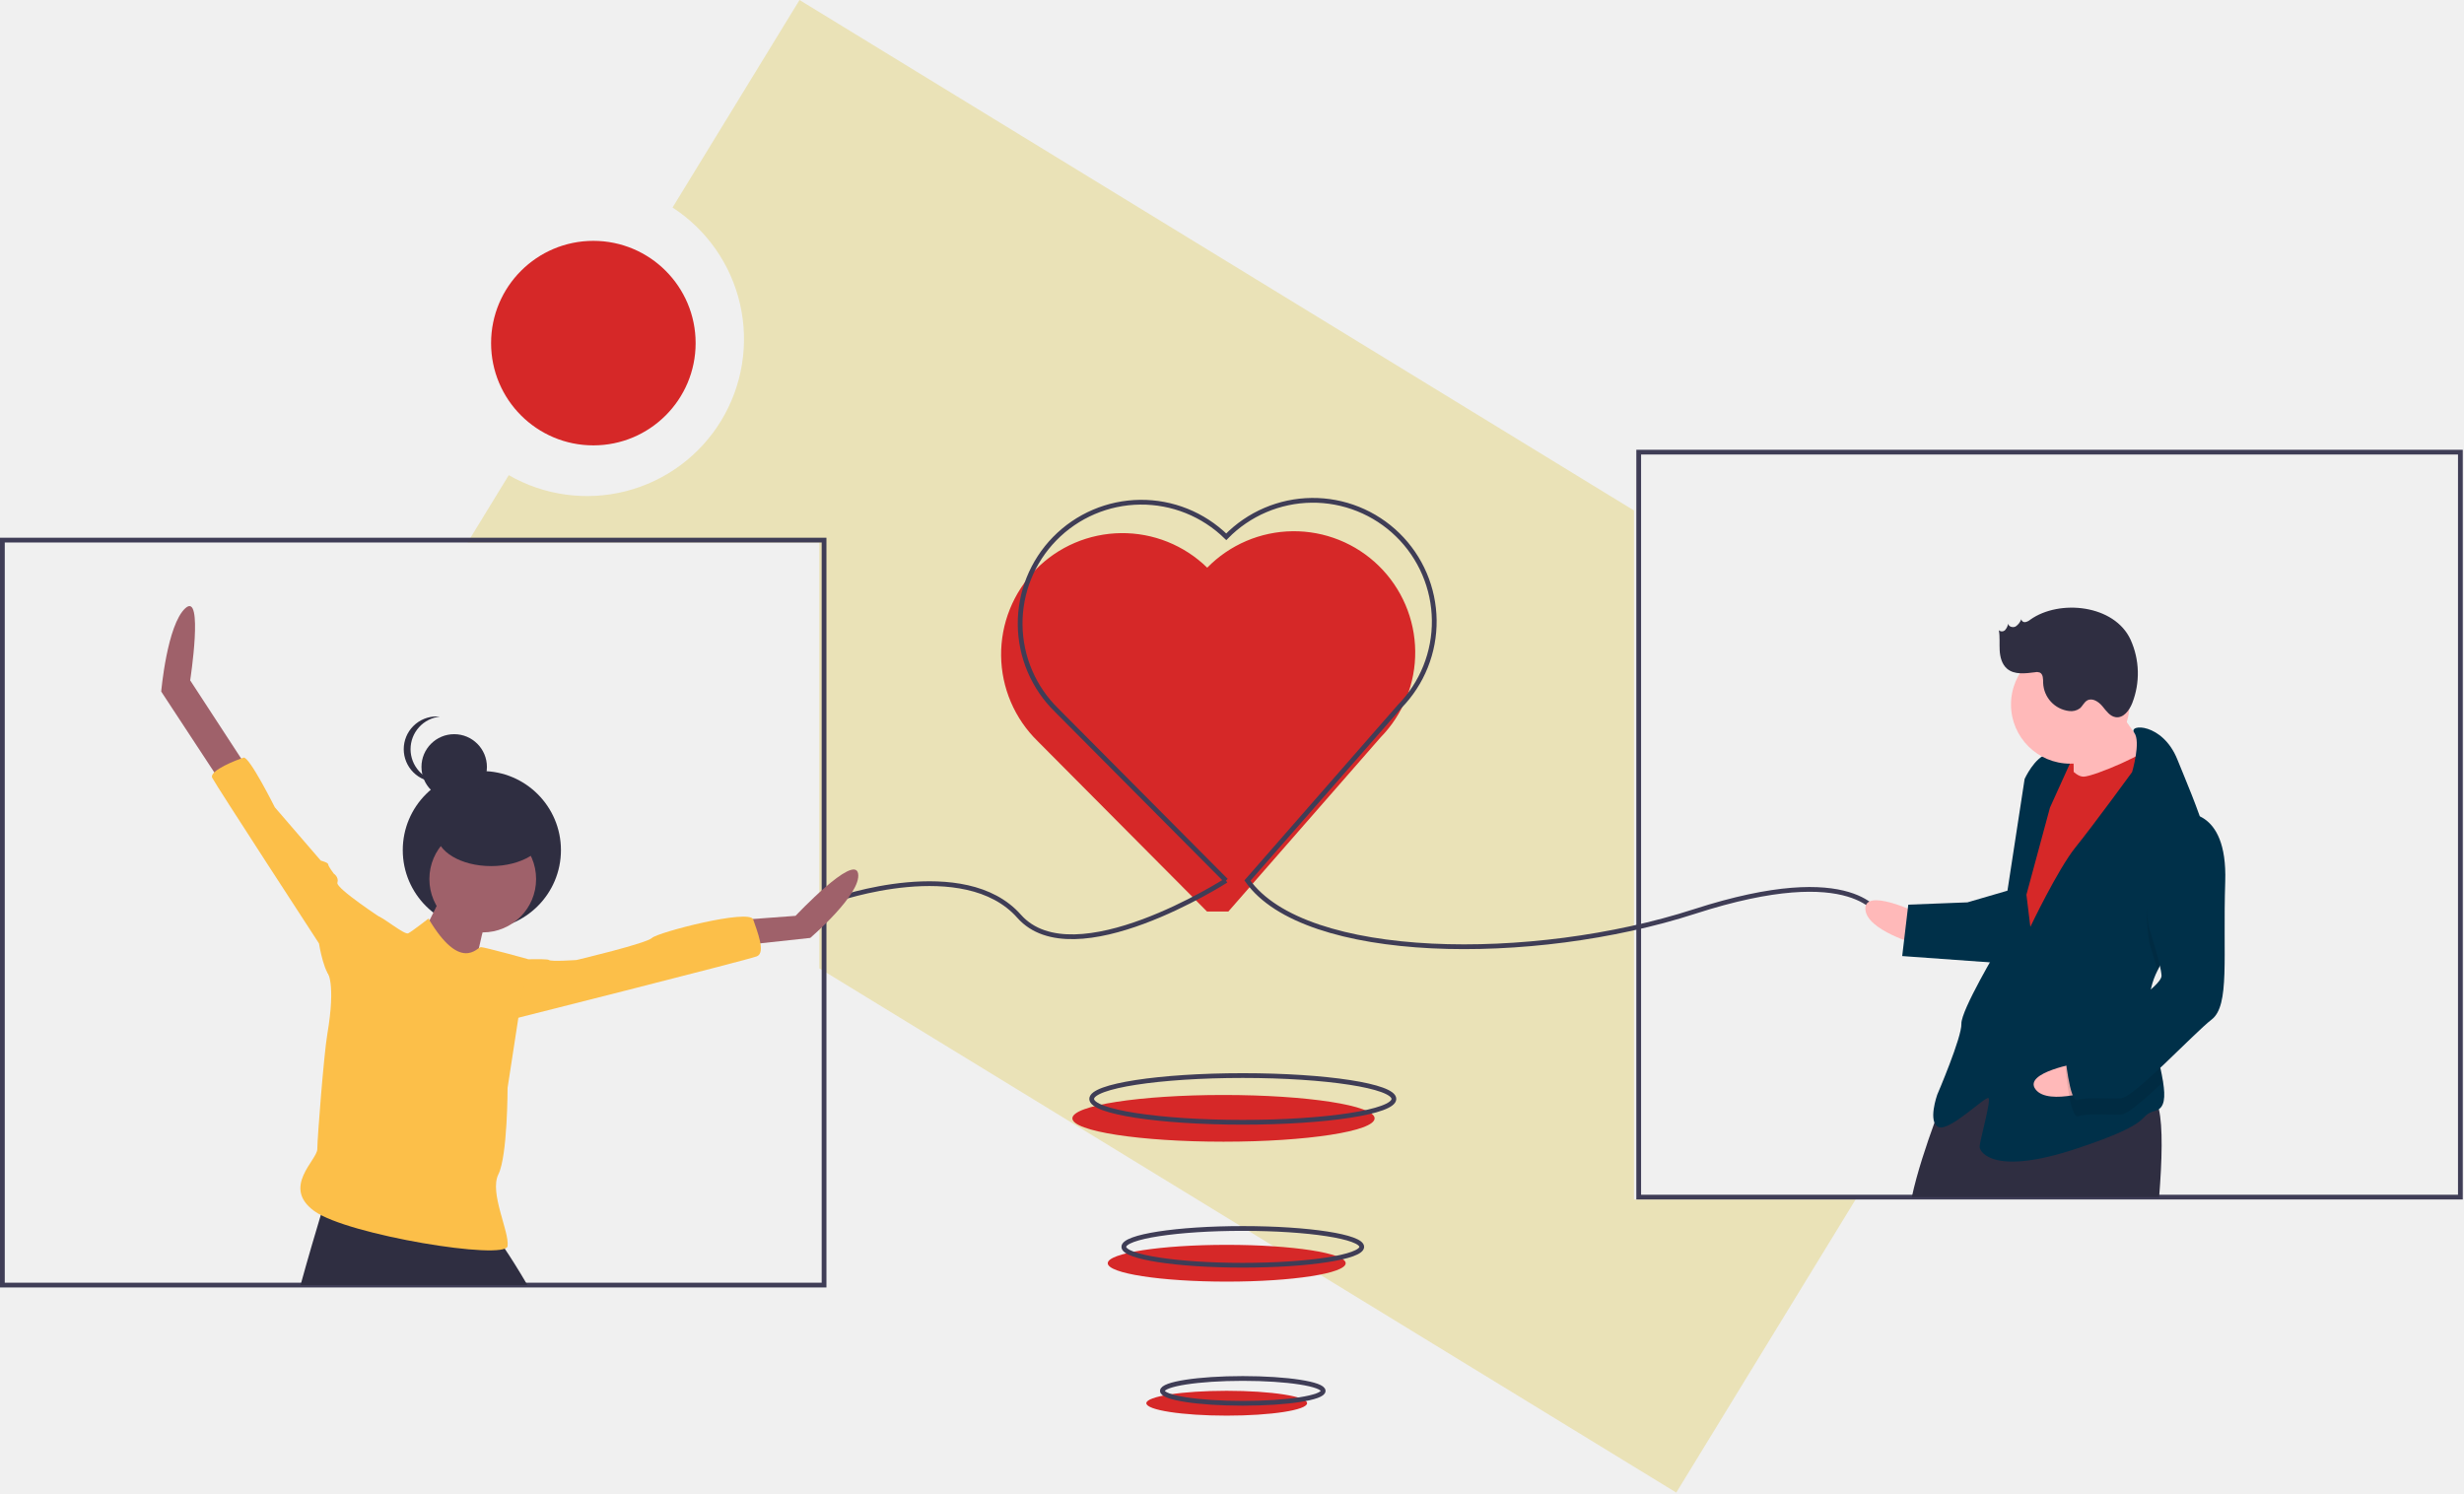
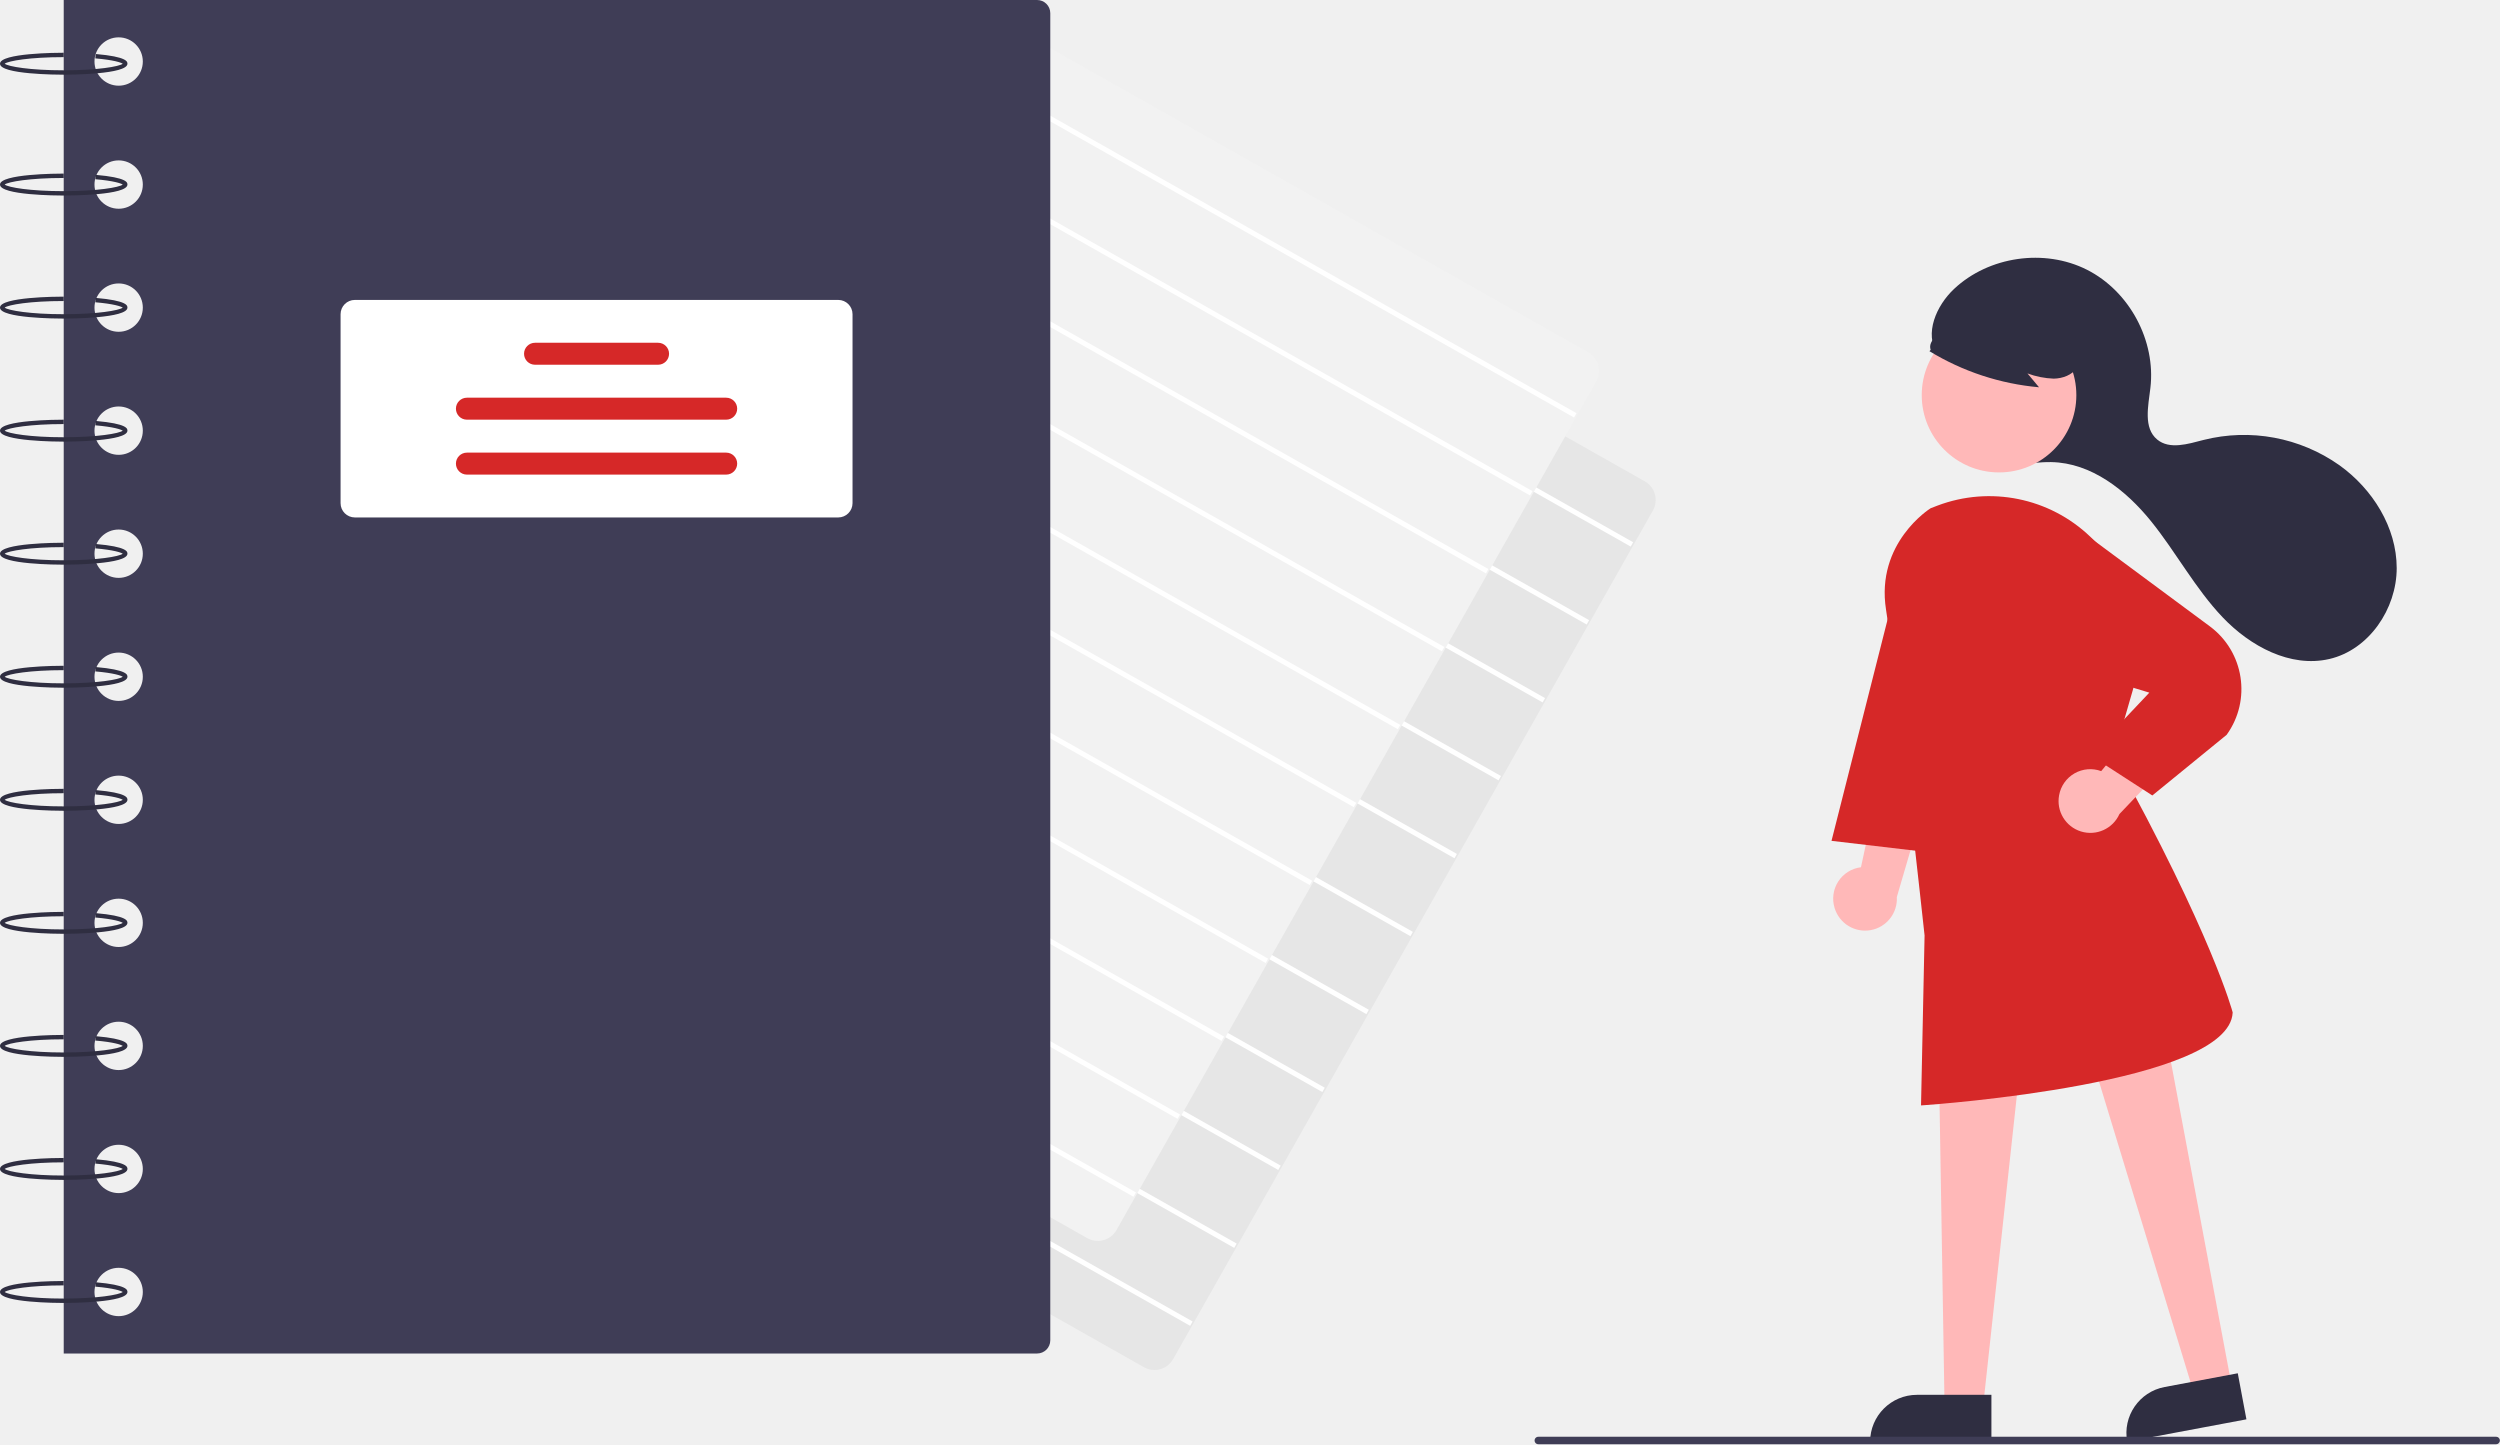
- <svg xmlns="http://www.w3.org/2000/svg" width="1036" height="628" viewBox="0 0 1036 628" fill="none">
-   <g clip-path="url(#clip0)">
-     <path d="M687 214.649L336.163 0L282.775 87.261C297.194 96.627 307.388 111.25 311.188 128.018C314.988 144.787 312.093 162.376 303.12 177.043C294.147 191.709 279.804 202.294 263.144 206.545C246.484 210.796 228.823 208.376 213.92 199.802L196.595 228.119H344.48V407.192L704.789 627.636L780.201 504.379H687V214.649Z" fill="#EAE2B7" />
-     <path d="M514.424 480.085C549.515 480.085 577.962 475.687 577.962 470.263C577.962 464.839 549.515 460.441 514.424 460.441C479.334 460.441 450.887 464.839 450.887 470.263C450.887 475.687 479.334 480.085 514.424 480.085Z" fill="#D62828" />
-     <path d="M516.48 383.279L580.498 310.045C585.181 305.257 588.876 299.594 591.37 293.378C593.865 287.163 595.111 280.517 595.037 273.82C594.963 267.123 593.571 260.506 590.94 254.347C588.309 248.188 584.491 242.608 579.703 237.924C574.915 233.241 569.252 229.546 563.037 227.052C556.821 224.557 550.175 223.311 543.478 223.385C536.781 223.459 530.164 224.851 524.005 227.482C517.846 230.113 512.266 233.931 507.583 238.719C502.795 234.036 497.132 230.341 490.916 227.846C484.701 225.352 478.055 224.106 471.358 224.18C464.661 224.253 458.044 225.645 451.885 228.276C445.726 230.907 440.145 234.726 435.462 239.513C430.779 244.301 427.084 249.964 424.59 256.18C422.095 262.395 420.849 269.041 420.923 275.738C420.997 282.435 422.389 289.052 425.02 295.211C427.651 301.37 431.469 306.951 436.257 311.634L507.48 383.279" fill="#D62828" />
-     <path d="M346.48 227.119H1V540.379H346.48V227.119Z" stroke="#3F3D56" stroke-width="2" stroke-miterlimit="10" />
-     <path d="M1034.48 190.119H689V503.379H1034.48V190.119Z" stroke="#3F3D56" stroke-width="2" stroke-miterlimit="10" />
-     <path d="M249.48 187.279C273.228 187.279 292.48 168.027 292.48 144.279C292.48 120.531 273.228 101.279 249.48 101.279C225.732 101.279 206.48 120.531 206.48 144.279C206.48 168.027 225.732 187.279 249.48 187.279Z" fill="#D62828" />
-     <path d="M351.48 378.279C351.48 378.279 405.48 359.279 428.48 385.279C451.48 411.279 515.48 370.279 515.48 370.279" stroke="#3F3D56" stroke-width="2" stroke-miterlimit="10" />
-     <path d="M790.48 385.279C790.48 385.279 780.48 361.279 712.48 383.279C644.48 405.279 548.48 404.279 524.48 370.279L588.498 297.045C593.181 292.257 596.876 286.594 599.37 280.378C601.865 274.163 603.111 267.517 603.037 260.82C602.963 254.123 601.571 247.506 598.94 241.347C596.309 235.188 592.491 229.608 587.703 224.924C582.915 220.241 577.252 216.546 571.037 214.052C564.821 211.557 558.175 210.311 551.478 210.385C544.781 210.459 538.164 211.851 532.005 214.482C525.846 217.113 520.266 220.931 515.583 225.719C505.914 216.26 492.883 211.031 479.358 211.18C465.833 211.329 452.921 216.844 443.462 226.513C434.004 236.183 428.774 249.213 428.923 262.738C429.072 276.264 434.588 289.176 444.257 298.634L515.48 370.279" stroke="#3F3D56" stroke-width="2" stroke-miterlimit="10" />
-     <path d="M522.536 471.922C557.626 471.922 586.073 467.525 586.073 462.101C586.073 456.677 557.626 452.279 522.536 452.279C487.445 452.279 458.999 456.677 458.999 462.101C458.999 467.525 487.445 471.922 522.536 471.922Z" stroke="#3F3D56" stroke-width="2" stroke-miterlimit="10" />
-     <path d="M515.776 538.924C543.401 538.924 565.795 535.463 565.795 531.192C565.795 526.922 543.401 523.46 515.776 523.46C488.152 523.46 465.758 526.922 465.758 531.192C465.758 535.463 488.152 538.924 515.776 538.924Z" fill="#D62828" />
-     <path d="M515.776 595.279C534.441 595.279 549.573 592.94 549.573 590.055C549.573 587.17 534.441 584.831 515.776 584.831C497.111 584.831 481.98 587.17 481.98 590.055C481.98 592.94 497.111 595.279 515.776 595.279Z" fill="#D62828" />
-     <path d="M522.536 532.036C550.16 532.036 572.554 528.574 572.554 524.304C572.554 520.034 550.16 516.572 522.536 516.572C494.911 516.572 472.517 520.034 472.517 524.304C472.517 528.574 494.911 532.036 522.536 532.036Z" stroke="#3F3D56" stroke-width="2" stroke-miterlimit="10" />
-     <path d="M522.536 590.094C541.201 590.094 556.332 587.756 556.332 584.87C556.332 581.985 541.201 579.646 522.536 579.646C503.87 579.646 488.739 581.985 488.739 584.87C488.739 587.756 503.87 590.094 522.536 590.094Z" stroke="#3F3D56" stroke-width="2" stroke-miterlimit="10" />
-     <path d="M202.598 390.736C220.963 390.736 235.851 375.848 235.851 357.484C235.851 339.119 220.963 324.231 202.598 324.231C184.234 324.231 169.346 339.119 169.346 357.484C169.346 375.848 184.234 390.736 202.598 390.736Z" fill="#2F2E41" />
-     <path d="M186.725 374.283C186.725 374.283 175.894 398.266 172.8 399.039C169.705 399.813 198.329 413.738 198.329 413.738C198.329 413.738 203.745 384.34 206.066 382.793C208.387 381.246 186.725 374.283 186.725 374.283Z" fill="#9F616A" />
-     <path d="M202.971 392.077C215.362 392.077 225.407 382.032 225.407 369.641C225.407 357.251 215.362 347.206 202.971 347.206C190.581 347.206 180.536 357.251 180.536 369.641C180.536 382.032 190.581 392.077 202.971 392.077Z" fill="#9F616A" />
-     <path d="M221.76 540.379H126.36C129.55 528.789 132.96 517.299 134.88 510.919C135.85 507.719 136.44 505.799 136.44 505.799C136.44 505.799 208.39 521.269 209.93 522.049C210.796 522.973 211.564 523.986 212.22 525.069C214.47 528.369 218.06 534.039 221.76 540.379Z" fill="#2F2E41" />
-     <path d="M103.173 321.676L79.964 286.089C79.964 286.089 85.703 248.758 77.967 255.721C70.231 262.683 67.782 290.801 67.782 290.801L94.663 331.733L103.173 321.676Z" fill="#9F616A" />
-     <path d="M313.601 386.661L334.489 385.114C334.489 385.114 359.245 358.81 360.792 367.32C362.339 375.83 340.678 394.397 340.678 394.397L312.053 397.492L313.601 386.661Z" fill="#9F616A" />
-     <path d="M161.195 394.397V386.661C161.195 386.661 141.081 373.509 141.854 371.188C142.628 368.868 140.307 367.32 140.307 367.32C140.307 367.32 137.986 364.226 137.986 363.452C137.986 362.678 134.892 361.905 134.892 361.905L115.551 339.47C115.551 339.47 104.72 317.808 102.399 318.582C100.078 319.355 87.7 323.997 89.248 327.091C90.795 330.186 134.118 396.718 134.118 396.718C134.118 396.718 136.439 411.417 140.307 411.417C144.175 411.417 161.195 394.397 161.195 394.397Z" fill="#FCBF49" />
-     <path d="M213.028 403.681C213.028 403.681 230.048 402.907 230.822 403.681C231.596 404.455 242.426 403.681 242.426 403.681C242.426 403.681 271.824 396.718 274.145 394.397C276.466 392.076 315.148 382.019 316.695 386.661C318.242 391.303 322.11 400.586 318.242 402.134C314.374 403.681 209.934 429.984 209.934 429.984L213.028 403.681Z" fill="#FCBF49" />
-     <path d="M190.966 336.246C198.566 336.246 204.726 330.085 204.726 322.486C204.726 314.887 198.566 308.727 190.966 308.727C183.367 308.727 177.207 314.887 177.207 322.486C177.207 330.085 183.367 336.246 190.966 336.246Z" fill="#2F2E41" />
-     <path d="M172.62 315.033C172.62 311.632 173.88 308.351 176.156 305.824C178.433 303.297 181.564 301.702 184.946 301.348C184.47 301.298 183.992 301.274 183.513 301.273C179.864 301.273 176.364 302.723 173.784 305.303C171.203 307.884 169.754 311.384 169.754 315.033C169.754 318.682 171.203 322.182 173.784 324.762C176.364 327.343 179.864 328.793 183.513 328.793C183.992 328.792 184.47 328.768 184.946 328.718C181.564 328.364 178.433 326.769 176.156 324.242C173.88 321.715 172.62 318.434 172.62 315.033V315.033Z" fill="#2F2E41" />
-     <path d="M206.466 364.193C219.132 364.193 229.399 358.033 229.399 350.433C229.399 342.834 219.132 336.674 206.466 336.674C193.801 336.674 183.534 342.834 183.534 350.433C183.534 358.033 193.801 364.193 206.466 364.193Z" fill="#2F2E41" />
-     <path d="M180.149 386.274C180.149 386.274 173.187 391.69 171.639 392.463C170.092 393.237 160.808 385.501 159.261 385.501C157.714 385.501 137.599 408.71 137.599 408.71C137.599 408.71 141.338 413.015 137.599 435.013C136.198 443.263 133.416 478.534 133.416 483.176C133.416 487.817 118.259 499.224 132.184 509.282C146.109 519.339 212.642 530.17 213.415 523.981C214.189 517.792 205.679 501.545 209.547 493.809C213.415 486.073 213.415 457.448 213.415 457.448L218.057 427.277L221.925 403.294C221.925 403.294 203.745 398.266 202.198 398.266C200.65 398.266 193.688 409.097 180.149 386.274Z" fill="#FCBF49" />
-     <path d="M877.288 312.385L861.457 312.999L862.246 333.352L878.077 332.738L877.288 312.385Z" fill="#D62828" />
-     <path d="M805.876 383.668C805.876 383.668 783.952 373.194 784.303 382.24C784.654 391.286 806.402 397.237 806.402 397.237L805.876 383.668Z" fill="#FFB9B9" />
-     <path d="M907.82 503.379H803.83C806 493.199 810.13 480.919 813.36 472.069C815.92 465.069 817.9 460.209 817.9 460.209C829.71 446.889 846.85 446.549 862.93 449.839C864.85 450.229 866.76 450.669 868.64 451.159C868.86 451.209 869.08 451.269 869.3 451.329C873.06 452.299 876.71 453.419 880.16 454.539C886.11 456.479 891.48 458.439 895.82 459.769C898.002 460.491 900.244 461.016 902.52 461.339C903.018 461.392 903.519 461.412 904.02 461.399C905.74 461.329 906.93 463.179 907.7 466.409C909.44 473.699 909.04 488.059 907.82 503.379Z" fill="#2F2E41" />
-     <path d="M887.307 293.311C887.307 293.311 899.36 312.095 904.058 316.443C908.757 320.79 895.538 330.363 895.538 330.363L871.88 333.545C871.88 333.545 872.177 312.017 870.959 309.799C869.741 307.581 887.307 293.311 887.307 293.311Z" fill="#FFB9B9" />
-     <path d="M866.743 317.89C866.743 317.89 871.617 326.761 876.14 326.585C880.663 326.41 904.058 316.443 905.057 313.007C906.057 309.57 912.807 337.62 912.807 337.62L855.56 438.365L841.596 428.714L848.362 369.564L853.919 337.639L866.743 317.89Z" fill="#D62828" />
-     <path d="M907.169 408.052C904.805 412.644 903.599 417.745 903.657 422.91C903.666 423.136 903.675 423.362 903.695 423.588C904.236 434.054 908.092 446.158 909.475 454.96C910.479 461.274 910.193 465.883 906.498 466.966C897.539 469.579 907.804 471.446 873.145 482.982C838.486 494.518 832.437 484.56 832.35 482.299C832.262 480.037 837.258 462.856 836.083 461.77C834.909 460.683 819.648 475.996 815.037 473.91C810.427 471.824 814.511 460.341 814.511 460.341C814.511 460.341 824.898 436.157 824.679 430.503C824.459 424.849 840.412 398.183 840.412 398.183L851.263 327.55C851.263 327.55 855.435 318.328 861.045 316.978C864.579 316.244 868.261 316.913 871.31 318.845L861.922 339.594L852.018 376.217L853.675 389.742C853.675 389.742 865.192 365.514 872.757 356.16C880.321 346.807 896.45 324.665 896.45 324.665C896.45 324.665 900.215 311.96 897.373 308.163C894.53 304.355 909.23 303.785 915.498 319.397C918.819 327.671 924.213 340.009 927.591 351.497C930.602 361.675 932.024 371.189 929.041 376.627C924.483 384.935 913.015 395.855 907.169 408.052Z" fill="#003049" />
-     <path opacity="0.1" d="M929.041 376.627C924.483 384.935 913.015 395.855 907.169 408.052C905.642 402.551 903.779 396.859 903.779 396.859C903.779 396.859 896.634 358.632 917.768 348.753C921.27 348.414 924.772 349.393 927.591 351.497C930.602 361.675 932.024 371.189 929.041 376.627Z" fill="black" />
-     <path d="M845.145 374.218L827.229 379.443L802.352 380.408L799.792 402.024L840.675 404.968C840.675 404.968 850.887 376.261 845.145 374.218Z" fill="#003049" />
-     <path d="M874.361 446.898C874.361 446.898 850.392 450.875 855.863 458.088C861.334 465.301 882.567 457.718 882.567 457.718L874.361 446.898Z" fill="#FFB9B9" />
-     <path opacity="0.1" d="M903.695 423.588C904.236 434.054 908.092 446.158 909.475 454.96C901.839 462.187 894.578 468.561 891.842 468.667C886.188 468.886 877.098 468.106 873.749 469.369C870.401 470.631 868.437 449.19 868.437 449.19C868.437 449.19 870.435 442.318 879.35 438.575C885.367 436.043 896.901 429.174 903.695 423.588Z" fill="black" />
-     <path d="M917.505 341.968C917.505 341.968 936.641 338.961 935.607 370.71C934.573 402.459 937.624 422.726 929.928 428.686C922.232 434.647 897.232 461.663 891.579 461.883C885.925 462.102 876.835 461.322 873.486 462.584C870.138 463.846 868.174 442.406 868.174 442.406C868.174 442.406 870.172 435.533 879.087 431.79C888.002 428.047 909.004 414.776 908.828 410.253C908.653 405.73 903.516 390.074 903.516 390.074C903.516 390.074 896.371 351.847 917.505 341.968Z" fill="#003049" />
-     <path d="M870.433 321.125C884.182 321.125 895.328 309.979 895.328 296.23C895.328 282.48 884.182 271.334 870.433 271.334C856.683 271.334 845.537 282.48 845.537 296.23C845.537 309.979 856.683 321.125 870.433 321.125Z" fill="#FFB9B9" />
-     <path d="M853.67 260.547C853.07 261.065 852.35 261.425 851.577 261.598C851.188 261.667 850.788 261.58 850.464 261.355C850.14 261.13 849.917 260.786 849.846 260.399C849.398 261.641 848.566 262.708 847.471 263.445C846.308 264.051 844.509 263.543 844.342 262.242C844.172 263.23 843.735 264.152 843.078 264.909C842.736 265.271 842.265 265.483 841.767 265.5C841.269 265.517 840.784 265.336 840.419 264.998C840.928 267.781 840.614 270.643 840.773 273.468C840.933 276.293 841.687 279.288 843.821 281.145C846.933 283.854 851.614 283.185 855.708 282.672C856.327 282.542 856.97 282.577 857.571 282.774C859.104 283.427 859.035 285.561 859.055 287.228C859.18 290.151 860.337 292.936 862.321 295.087C864.305 297.238 866.987 298.617 869.891 298.978C871.516 299.229 873.174 298.825 874.501 297.853C875.663 296.868 876.257 295.262 877.589 294.522C879.756 293.318 882.384 295.074 883.968 296.98C885.552 298.887 887.113 301.232 889.568 301.581C892.813 302.043 895.285 298.735 896.498 295.689C898.172 291.42 898.973 286.859 898.856 282.276C898.739 277.692 897.705 273.178 895.816 269C889.038 254.227 865.887 251.89 853.67 260.547Z" fill="#2F2E41" />
-   </g>
-   <defs>
-     <clipPath id="clip0">
-       <rect width="1035.48" height="627.636" fill="white" />
-     </clipPath>
-   </defs>
+ <svg xmlns="http://www.w3.org/2000/svg" id="b6192656-deba-422a-9855-e43972e91d46" data-name="Layer 1" width="794.235" height="458.828" viewBox="0 0 794.235 458.828">
+   <path d="M569.645,655.818a6.786,6.786,0,0,1-3.347-.886L372.802,545.537a6.828,6.828,0,0,1-2.58-9.293L522.625,266.678a6.818,6.818,0,0,1,9.292-2.58L725.413,373.494a6.828,6.828,0,0,1,2.581,9.292L575.591,652.352a6.776,6.776,0,0,1-4.112,3.216A6.856,6.856,0,0,1,569.645,655.818Z" transform="translate(-202.8823 -220.5858)" fill="#e6e6e6" />
+   <rect x="618.299" y="218.276" width="1.58" height="234.918" transform="translate(-180.7405 488.8378) rotate(-60.51777)" fill="#fff" />
+   <rect x="604.303" y="243.032" width="1.58" height="234.918" transform="translate(-209.3987 489.2263) rotate(-60.51777)" fill="#fff" />
+   <rect x="590.306" y="267.788" width="1.58" height="234.918" transform="translate(-238.0569 489.6148) rotate(-60.51777)" fill="#fff" />
+   <rect x="576.31" y="292.544" width="1.58" height="234.918" transform="translate(-266.7151 490.0033) rotate(-60.51777)" fill="#fff" />
+   <rect x="562.314" y="317.3" width="1.58" height="234.918" transform="translate(-295.3733 490.3918) rotate(-60.51777)" fill="#fff" />
+   <rect x="548.318" y="342.056" width="1.58" height="234.918" transform="translate(-324.0315 490.7803) rotate(-60.51777)" fill="#fff" />
+   <rect x="534.322" y="366.812" width="1.58" height="234.918" transform="translate(-352.6898 491.1688) rotate(-60.51777)" fill="#fff" />
+   <rect x="520.326" y="391.568" width="1.58" height="234.918" transform="translate(-381.348 491.5573) rotate(-60.51777)" fill="#fff" />
+   <rect x="506.329" y="416.324" width="1.58" height="234.918" transform="translate(-410.0062 491.9457) rotate(-60.51777)" fill="#fff" />
+   <rect x="492.333" y="441.08" width="1.58" height="234.918" transform="translate(-438.6644 492.3342) rotate(-60.51777)" fill="#fff" />
+   <rect x="478.337" y="465.836" width="1.58" height="234.918" transform="translate(-467.3226 492.7227) rotate(-60.51777)" fill="#fff" />
+   <path d="M551.645,614.818a6.786,6.786,0,0,1-3.347-.886L354.802,504.537a6.828,6.828,0,0,1-2.58-9.293L504.625,225.678a6.818,6.818,0,0,1,9.292-2.58L707.413,332.494a6.828,6.828,0,0,1,2.581,9.292L557.591,611.352a6.776,6.776,0,0,1-4.112,3.216A6.856,6.856,0,0,1,551.645,614.818Z" transform="translate(-202.8823 -220.5858)" fill="#f2f2f2" />
+   <rect x="600.299" y="177.276" width="1.58" height="234.918" transform="translate(-154.1908 452.347) rotate(-60.51777)" fill="#fff" />
+   <rect x="586.303" y="202.032" width="1.58" height="234.918" transform="translate(-182.8491 452.7355) rotate(-60.51777)" fill="#fff" />
+   <rect x="572.306" y="226.788" width="1.58" height="234.918" transform="translate(-211.5073 453.1239) rotate(-60.51777)" fill="#fff" />
+   <rect x="558.31" y="251.544" width="1.58" height="234.918" transform="translate(-240.1655 453.5124) rotate(-60.51777)" fill="#fff" />
+   <rect x="544.314" y="276.3" width="1.58" height="234.918" transform="translate(-268.8237 453.9009) rotate(-60.51777)" fill="#fff" />
+   <rect x="530.318" y="301.056" width="1.58" height="234.918" transform="translate(-297.4819 454.2894) rotate(-60.51777)" fill="#fff" />
+   <rect x="516.322" y="325.812" width="1.58" height="234.918" transform="translate(-326.1402 454.6779) rotate(-60.51777)" fill="#fff" />
+   <rect x="502.326" y="350.568" width="1.58" height="234.918" transform="translate(-354.7984 455.0664) rotate(-60.51777)" fill="#fff" />
+   <rect x="488.329" y="375.324" width="1.58" height="234.918" transform="translate(-383.4566 455.4549) rotate(-60.51777)" fill="#fff" />
+   <rect x="474.333" y="400.08" width="1.58" height="234.918" transform="translate(-412.1148 455.8434) rotate(-60.51777)" fill="#fff" />
+   <rect x="460.337" y="424.836" width="1.58" height="234.918" transform="translate(-440.773 456.2319) rotate(-60.51777)" fill="#fff" />
+   <path d="M532.363,220.586h-309.237v430h309.237a4.188,4.188,0,0,0,4.188-4.188V224.774A4.188,4.188,0,0,0,532.363,220.586ZM240.577,638.719a7.679,7.679,0,1,1,7.679-7.679A7.679,7.679,0,0,1,240.577,638.719Zm0-39.091a7.679,7.679,0,1,1,7.679-7.679A7.679,7.679,0,0,1,240.577,599.628Zm0-39.091a7.679,7.679,0,1,1,7.679-7.679A7.679,7.679,0,0,1,240.577,560.537Zm0-39.091a7.679,7.679,0,1,1,7.679-7.679A7.679,7.679,0,0,1,240.577,521.446Zm0-39.091a7.679,7.679,0,1,1,7.679-7.679A7.679,7.679,0,0,1,240.577,482.355Zm0-39.091a7.679,7.679,0,1,1,7.679-7.679A7.679,7.679,0,0,1,240.577,443.264Zm0-39.091a7.679,7.679,0,1,1,7.679-7.679A7.679,7.679,0,0,1,240.577,404.173Zm0-39.091a7.679,7.679,0,1,1,7.679-7.679A7.679,7.679,0,0,1,240.577,365.083Zm0-39.091a7.679,7.679,0,1,1,7.679-7.679A7.679,7.679,0,0,1,240.577,325.992Zm0-39.091a7.679,7.679,0,1,1,7.679-7.679A7.679,7.679,0,0,1,240.577,286.901Zm0-39.091a7.679,7.679,0,1,1,7.679-7.679A7.679,7.679,0,0,1,240.577,247.81Z" transform="translate(-202.8823 -220.5858)" fill="#3f3d56" />
+   <path d="M223.126,244.32c-2.072,0-20.244-.098-20.244-3.49s18.172-3.49,20.244-3.49v1.396c-10.703,0-17.643,1.198-18.76,2.094,1.118.896,8.057,2.094,18.76,2.094,10.679,0,17.612-1.193,18.753-2.088-.543-.383-2.761-1.187-8.711-1.702l.12-1.391c10.081.871,10.081,2.48,10.081,3.086C243.369,244.222,225.198,244.32,223.126,244.32Z" transform="translate(-202.8823 -220.5858)" fill="#2f2e41" />
+   <path d="M223.126,282.712c-2.072,0-20.244-.098-20.244-3.49s18.172-3.49,20.244-3.49V277.128c-10.703,0-17.643,1.198-18.76,2.094,1.118.896,8.057,2.094,18.76,2.094,10.679,0,17.612-1.193,18.753-2.088-.543-.383-2.761-1.187-8.711-1.702l.12-1.391c10.081.871,10.081,2.48,10.081,3.086C243.369,282.615,225.198,282.712,223.126,282.712Z" transform="translate(-202.8823 -220.5858)" fill="#2f2e41" />
+   <path d="M223.126,321.803c-2.072,0-20.244-.098-20.244-3.49s18.172-3.49,20.244-3.49v1.396c-10.703,0-17.643,1.198-18.76,2.094,1.118.896,8.057,2.094,18.76,2.094,10.679,0,17.612-1.193,18.753-2.088-.543-.383-2.761-1.187-8.711-1.702l.12-1.391c10.081.871,10.081,2.48,10.081,3.086C243.369,321.705,225.198,321.803,223.126,321.803Z" transform="translate(-202.8823 -220.5858)" fill="#2f2e41" />
+   <path d="M223.126,360.894c-2.072,0-20.244-.098-20.244-3.49s18.172-3.49,20.244-3.49v1.396c-10.703,0-17.643,1.198-18.76,2.094,1.118.896,8.057,2.094,18.76,2.094,10.679,0,17.612-1.193,18.753-2.088-.543-.383-2.761-1.187-8.711-1.702l.12-1.391c10.081.871,10.081,2.48,10.081,3.086C243.369,360.796,225.198,360.894,223.126,360.894Z" transform="translate(-202.8823 -220.5858)" fill="#2f2e41" />
+   <path d="M223.126,399.985c-2.072,0-20.244-.098-20.244-3.49s18.172-3.49,20.244-3.49v1.396c-10.703,0-17.643,1.198-18.76,2.094,1.118.896,8.057,2.094,18.76,2.094,10.679,0,17.612-1.193,18.753-2.088-.543-.383-2.761-1.187-8.711-1.702l.12-1.391c10.081.871,10.081,2.48,10.081,3.086C243.369,399.887,225.198,399.985,223.126,399.985Z" transform="translate(-202.8823 -220.5858)" fill="#2f2e41" />
+   <path d="M223.126,439.076c-2.072,0-20.244-.098-20.244-3.49s18.172-3.49,20.244-3.49v1.396c-10.703,0-17.643,1.198-18.76,2.094,1.118.896,8.057,2.094,18.76,2.094,10.679,0,17.612-1.193,18.753-2.088-.543-.383-2.761-1.187-8.711-1.702l.12-1.391c10.081.871,10.081,2.48,10.081,3.086C243.369,438.978,225.198,439.076,223.126,439.076Z" transform="translate(-202.8823 -220.5858)" fill="#2f2e41" />
+   <path d="M223.126,478.167c-2.072,0-20.244-.098-20.244-3.49s18.172-3.49,20.244-3.49v1.396c-10.703,0-17.643,1.198-18.76,2.094,1.118.896,8.057,2.094,18.76,2.094,10.679,0,17.612-1.193,18.753-2.088-.543-.383-2.761-1.187-8.711-1.702l.12-1.391c10.081.871,10.081,2.48,10.081,3.086C243.369,478.069,225.198,478.167,223.126,478.167Z" transform="translate(-202.8823 -220.5858)" fill="#2f2e41" />
+   <path d="M223.126,517.258c-2.072,0-20.244-.098-20.244-3.49s18.172-3.49,20.244-3.49v1.396c-10.703,0-17.643,1.198-18.76,2.094,1.118.896,8.057,2.094,18.76,2.094,10.679,0,17.612-1.193,18.753-2.088-.543-.383-2.761-1.187-8.711-1.702l.12-1.391c10.081.871,10.081,2.48,10.081,3.086C243.369,517.16,225.198,517.258,223.126,517.258Z" transform="translate(-202.8823 -220.5858)" fill="#2f2e41" />
+   <path d="M223.126,556.349c-2.072,0-20.244-.098-20.244-3.49s18.172-3.49,20.244-3.49v1.396c-10.703,0-17.643,1.198-18.76,2.094,1.118.896,8.057,2.094,18.76,2.094,10.679,0,17.612-1.193,18.753-2.088-.543-.383-2.761-1.187-8.711-1.702l.12-1.391c10.081.871,10.081,2.48,10.081,3.086C243.369,556.251,225.198,556.349,223.126,556.349Z" transform="translate(-202.8823 -220.5858)" fill="#2f2e41" />
+   <path d="M223.126,595.44c-2.072,0-20.244-.098-20.244-3.49s18.172-3.49,20.244-3.49v1.396c-10.703,0-17.643,1.198-18.76,2.094,1.118.896,8.057,2.094,18.76,2.094,10.679,0,17.612-1.193,18.753-2.088-.543-.383-2.761-1.187-8.711-1.702l.12-1.391c10.081.871,10.081,2.48,10.081,3.086C243.369,595.342,225.198,595.44,223.126,595.44Z" transform="translate(-202.8823 -220.5858)" fill="#2f2e41" />
+   <path d="M223.126,634.531c-2.072,0-20.244-.098-20.244-3.49s18.172-3.49,20.244-3.49v1.396c-10.703,0-17.643,1.198-18.76,2.094,1.118.896,8.057,2.094,18.76,2.094,10.679,0,17.612-1.193,18.753-2.088-.543-.383-2.761-1.187-8.711-1.702l.12-1.391c10.081.871,10.081,2.48,10.081,3.086C243.369,634.433,225.198,634.531,223.126,634.531Z" transform="translate(-202.8823 -220.5858)" fill="#2f2e41" />
+   <path d="M469.189,384.977H315.618a4.543,4.543,0,0,1-4.537-4.537V320.407a4.543,4.543,0,0,1,4.537-4.537H469.189a4.542,4.542,0,0,1,4.537,4.537v60.032A4.542,4.542,0,0,1,469.189,384.977Z" transform="translate(-202.8823 -220.5858)" fill="#fff" />
+   <path d="M411.949,336.462H372.858a3.49,3.49,0,1,1,0-6.981h39.091a3.49,3.49,0,0,1,0,6.981Z" transform="translate(-202.8823 -220.5858)" fill="#d62828" />
+   <path d="M433.589,353.914H351.218a3.49,3.49,0,0,1,0-6.981H433.589a3.49,3.49,0,0,1,0,6.981Z" transform="translate(-202.8823 -220.5858)" fill="#d62828" />
+   <path d="M433.589,371.365H351.218a3.49,3.49,0,0,1,0-6.981H433.589a3.49,3.49,0,0,1,0,6.981Z" transform="translate(-202.8823 -220.5858)" fill="#d62828" />
+   <path d="M832.511,365.516a11.577,11.577,0,0,0,9.041-18.81c-5.703-7.126-18.186-6.035-23.18-13.674-4.232-6.474-.324-15.364,5.312-20.66,11.034-10.368,28.698-12.916,42.213-6.089S887.841,328.84,886.043,343.874c-.685,5.726-2.273,12.676,2.171,16.352,3.944,3.262,9.774,1.411,14.728.126a52.542,52.542,0,0,1,43.158,8.035c10.524,7.542,18.195,19.724,18.2,32.672s-8.813,25.995-21.432,28.894c-12.37,2.842-25.12-4.067-33.87-13.261s-14.758-20.628-22.732-30.502-19.009-18.57-31.699-18.799c-7.353-.133-15.402,2.455-21.642-1.436" transform="translate(-202.8823 -220.5858)" fill="#2f2e41" />
+   <circle cx="635.084" cy="125.524" r="24.561" fill="#ffb8b8" />
+   <path d="M785.72,509.044a10.056,10.056,0,0,1,8.381-12.943l7.502-34.938,13.011,13.25L805.495,505.559a10.11,10.11,0,0,1-19.775,3.485Z" transform="translate(-202.8823 -220.5858)" fill="#ffb8b8" />
+   <polygon points="708.994 440.209 696.945 442.469 660.62 323.16 686.404 319.823 708.994 440.209" fill="#ffb8b8" />
+   <path d="M891.872,660.292H915.516a0,0,0,0,1,0,0v14.887a0,0,0,0,1,0,0H876.985a0,0,0,0,1,0,0v0A14.887,14.887,0,0,1,891.872,660.292Z" transform="matrix(0.98285, -0.1844, 0.1844, 0.98285, -310.6447, -43.86345)" fill="#2f2e41" />
+   <polygon points="630.033 446.634 617.774 446.633 615.941 336.146 642.035 336.147 630.033 446.634" fill="#ffb8b8" />
+   <path d="M609.016,443.13h23.644a0,0,0,0,1,0,0v14.887a0,0,0,0,1,0,0H594.13a0,0,0,0,1,0,0v0A14.887,14.887,0,0,1,609.016,443.13Z" fill="#2f2e41" />
+   <path d="M813.182,571.769l1.126-53.997c-.086-.76-8.942-82.567-12.243-103.47-3.354-21.241,13.977-32.133,14.151-32.24.776-.318,1.478-.587,2.178-.845h0a46.459,46.459,0,0,1,48.539,9.864,48.01,48.01,0,0,1,13.544,48.688l-6.113,21.164c31.318,56.62,37.745,80.985,37.807,81.225l.019.073-.004.076c-1.123,22.455-94.483,29.151-98.457,29.426Z" transform="translate(-202.8823 -220.5858)" fill="#d62828" />
+   <polygon points="603.017 183.616 581.859 267.131 619.72 271.585 603.017 183.616" fill="#d62828" />
+   <path d="M857.045,473.233a10.056,10.056,0,0,1,13.38-7.663l22.679-27.616,5.492,17.739L876.218,479.198A10.11,10.11,0,0,1,857.045,473.233Z" transform="translate(-202.8823 -220.5858)" fill="#ffb8b8" />
+   <path d="M886.665,473.301,866.924,460.529l18.789-19.895-50.945-15.505L847.875,386.945l16.124,2.303,40.987,30.361a24.833,24.833,0,0,1,5.33,34.367l-.089.095Z" transform="translate(-202.8823 -220.5858)" fill="#d62828" />
+   <path d="M815.85,332.15a80.481,80.481,0,0,0,34.818,11.472L846.998,339.225a26.971,26.971,0,0,0,8.331,1.654c2.844-.044,5.823-1.139,7.437-3.481a8.487,8.487,0,0,0,.568-7.84,16.074,16.074,0,0,0-5.057-6.323,30.106,30.106,0,0,0-28.021-5.008,17.993,17.993,0,0,0-8.369,5.368c-2.115,2.609-6.729,4.956-5.646,8.136Z" transform="translate(-202.8823 -220.5858)" fill="#2f2e41" />
+   <path d="M995.927,679.414H691.633a1.191,1.191,0,1,1,0-2.381H995.927a1.191,1.191,0,0,1,0,2.381Z" transform="translate(-202.8823 -220.5858)" fill="#3f3d56" />
</svg>
